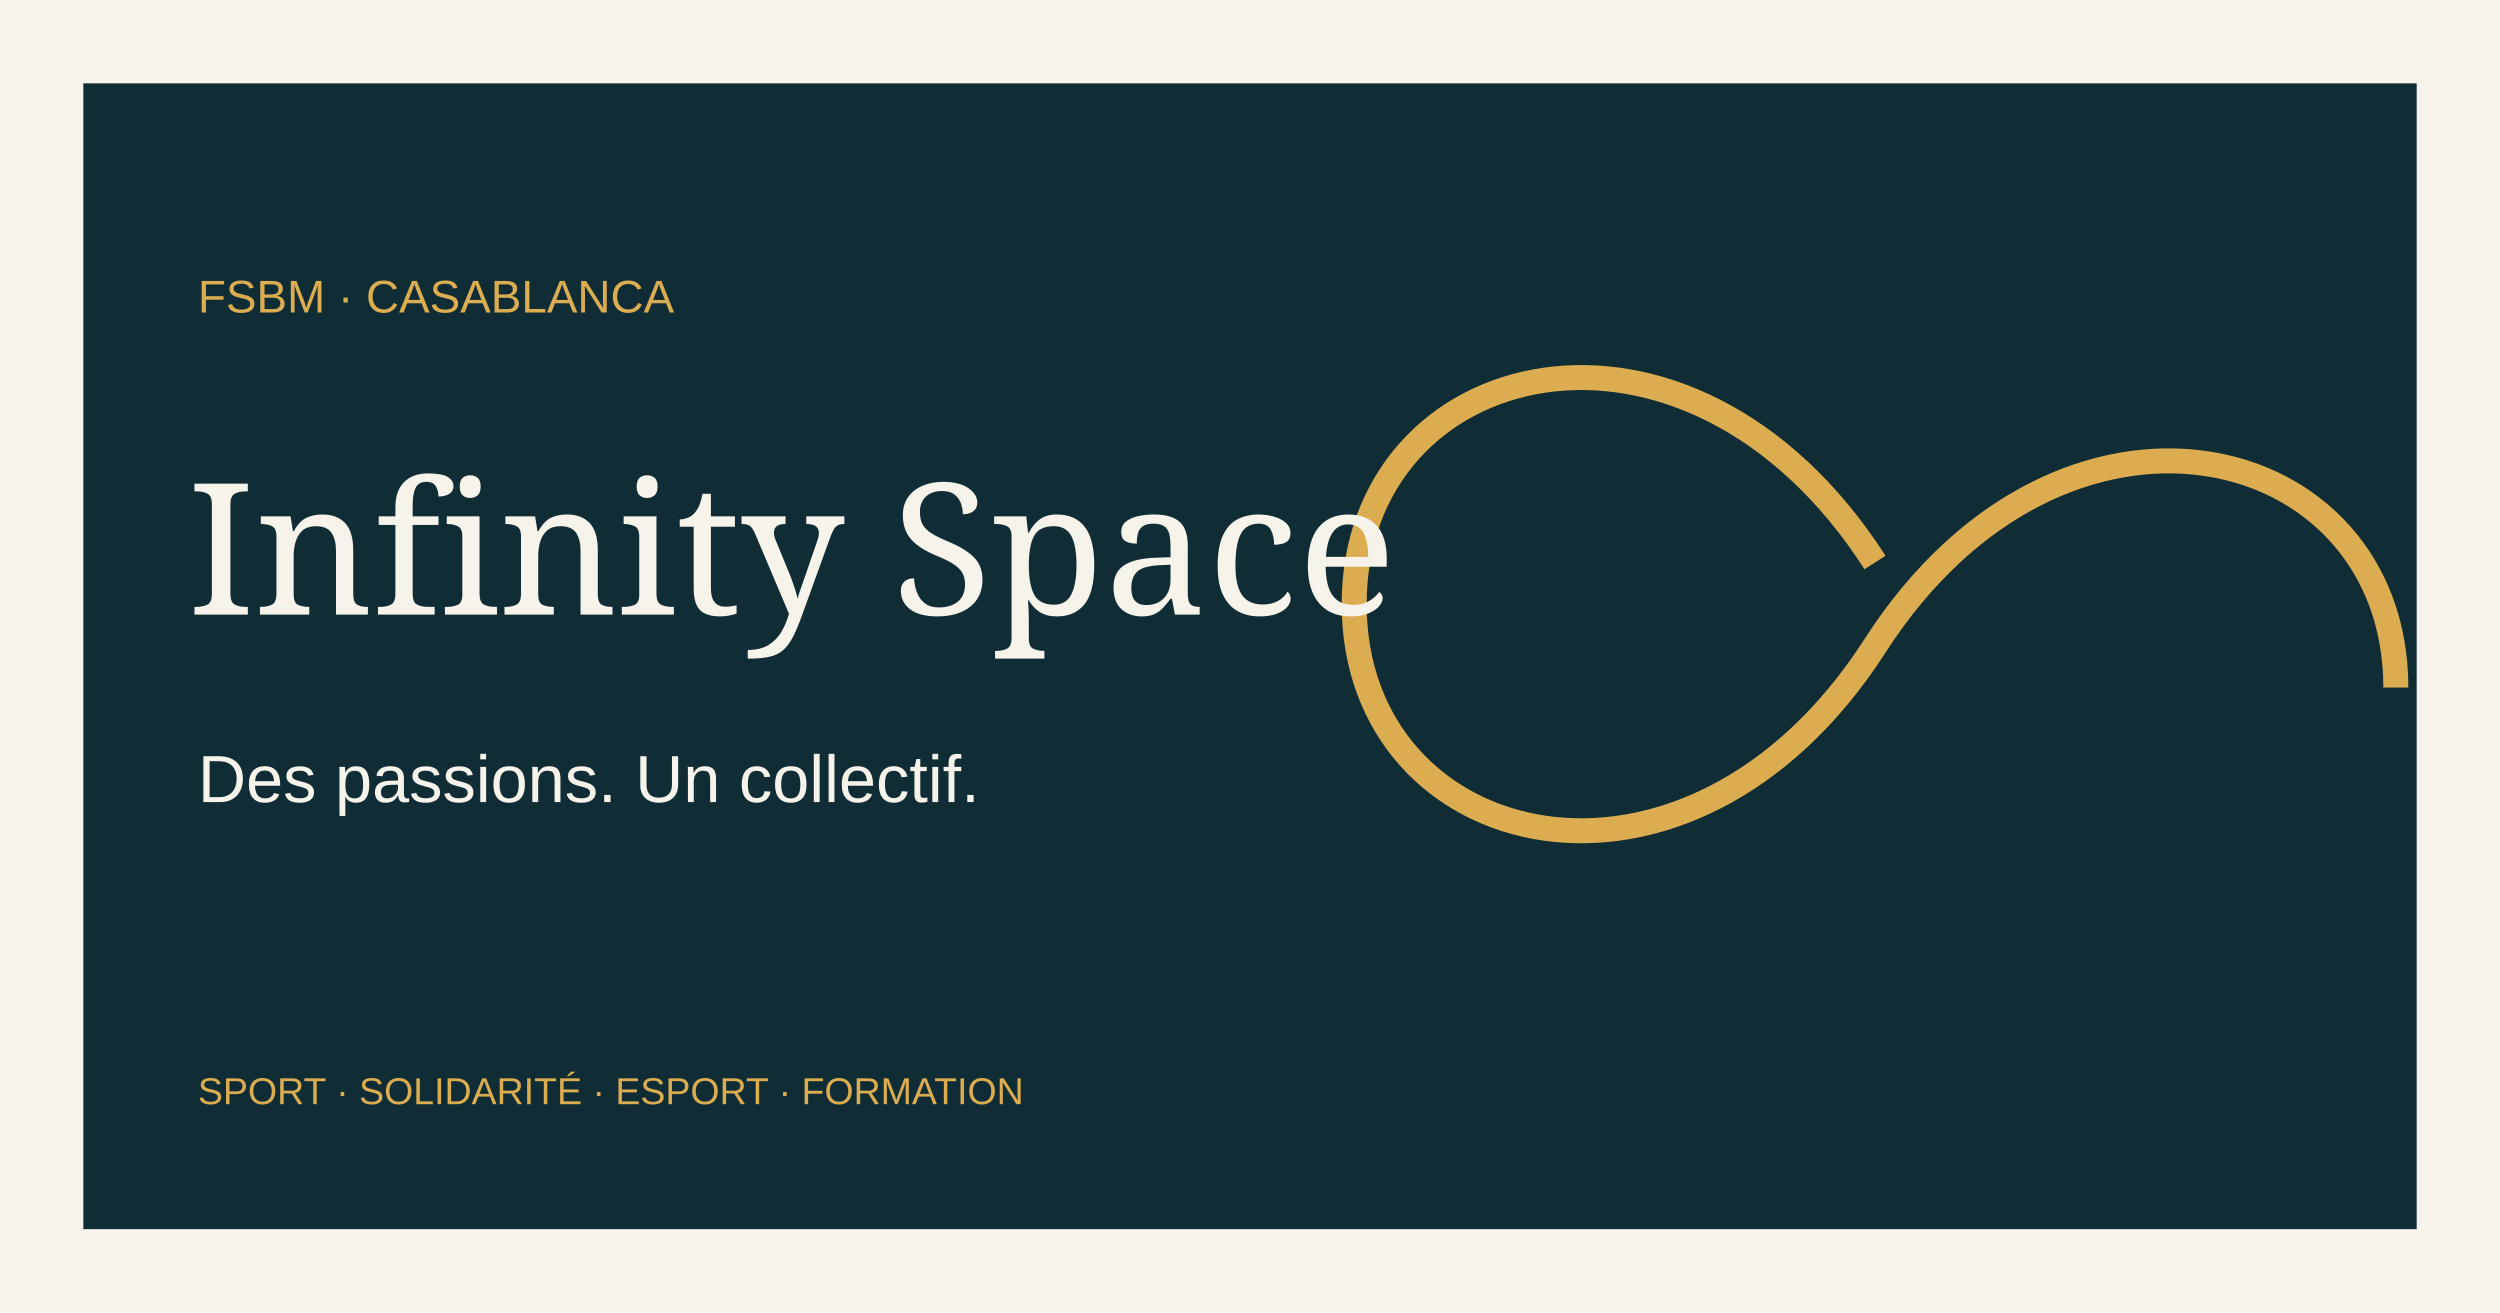
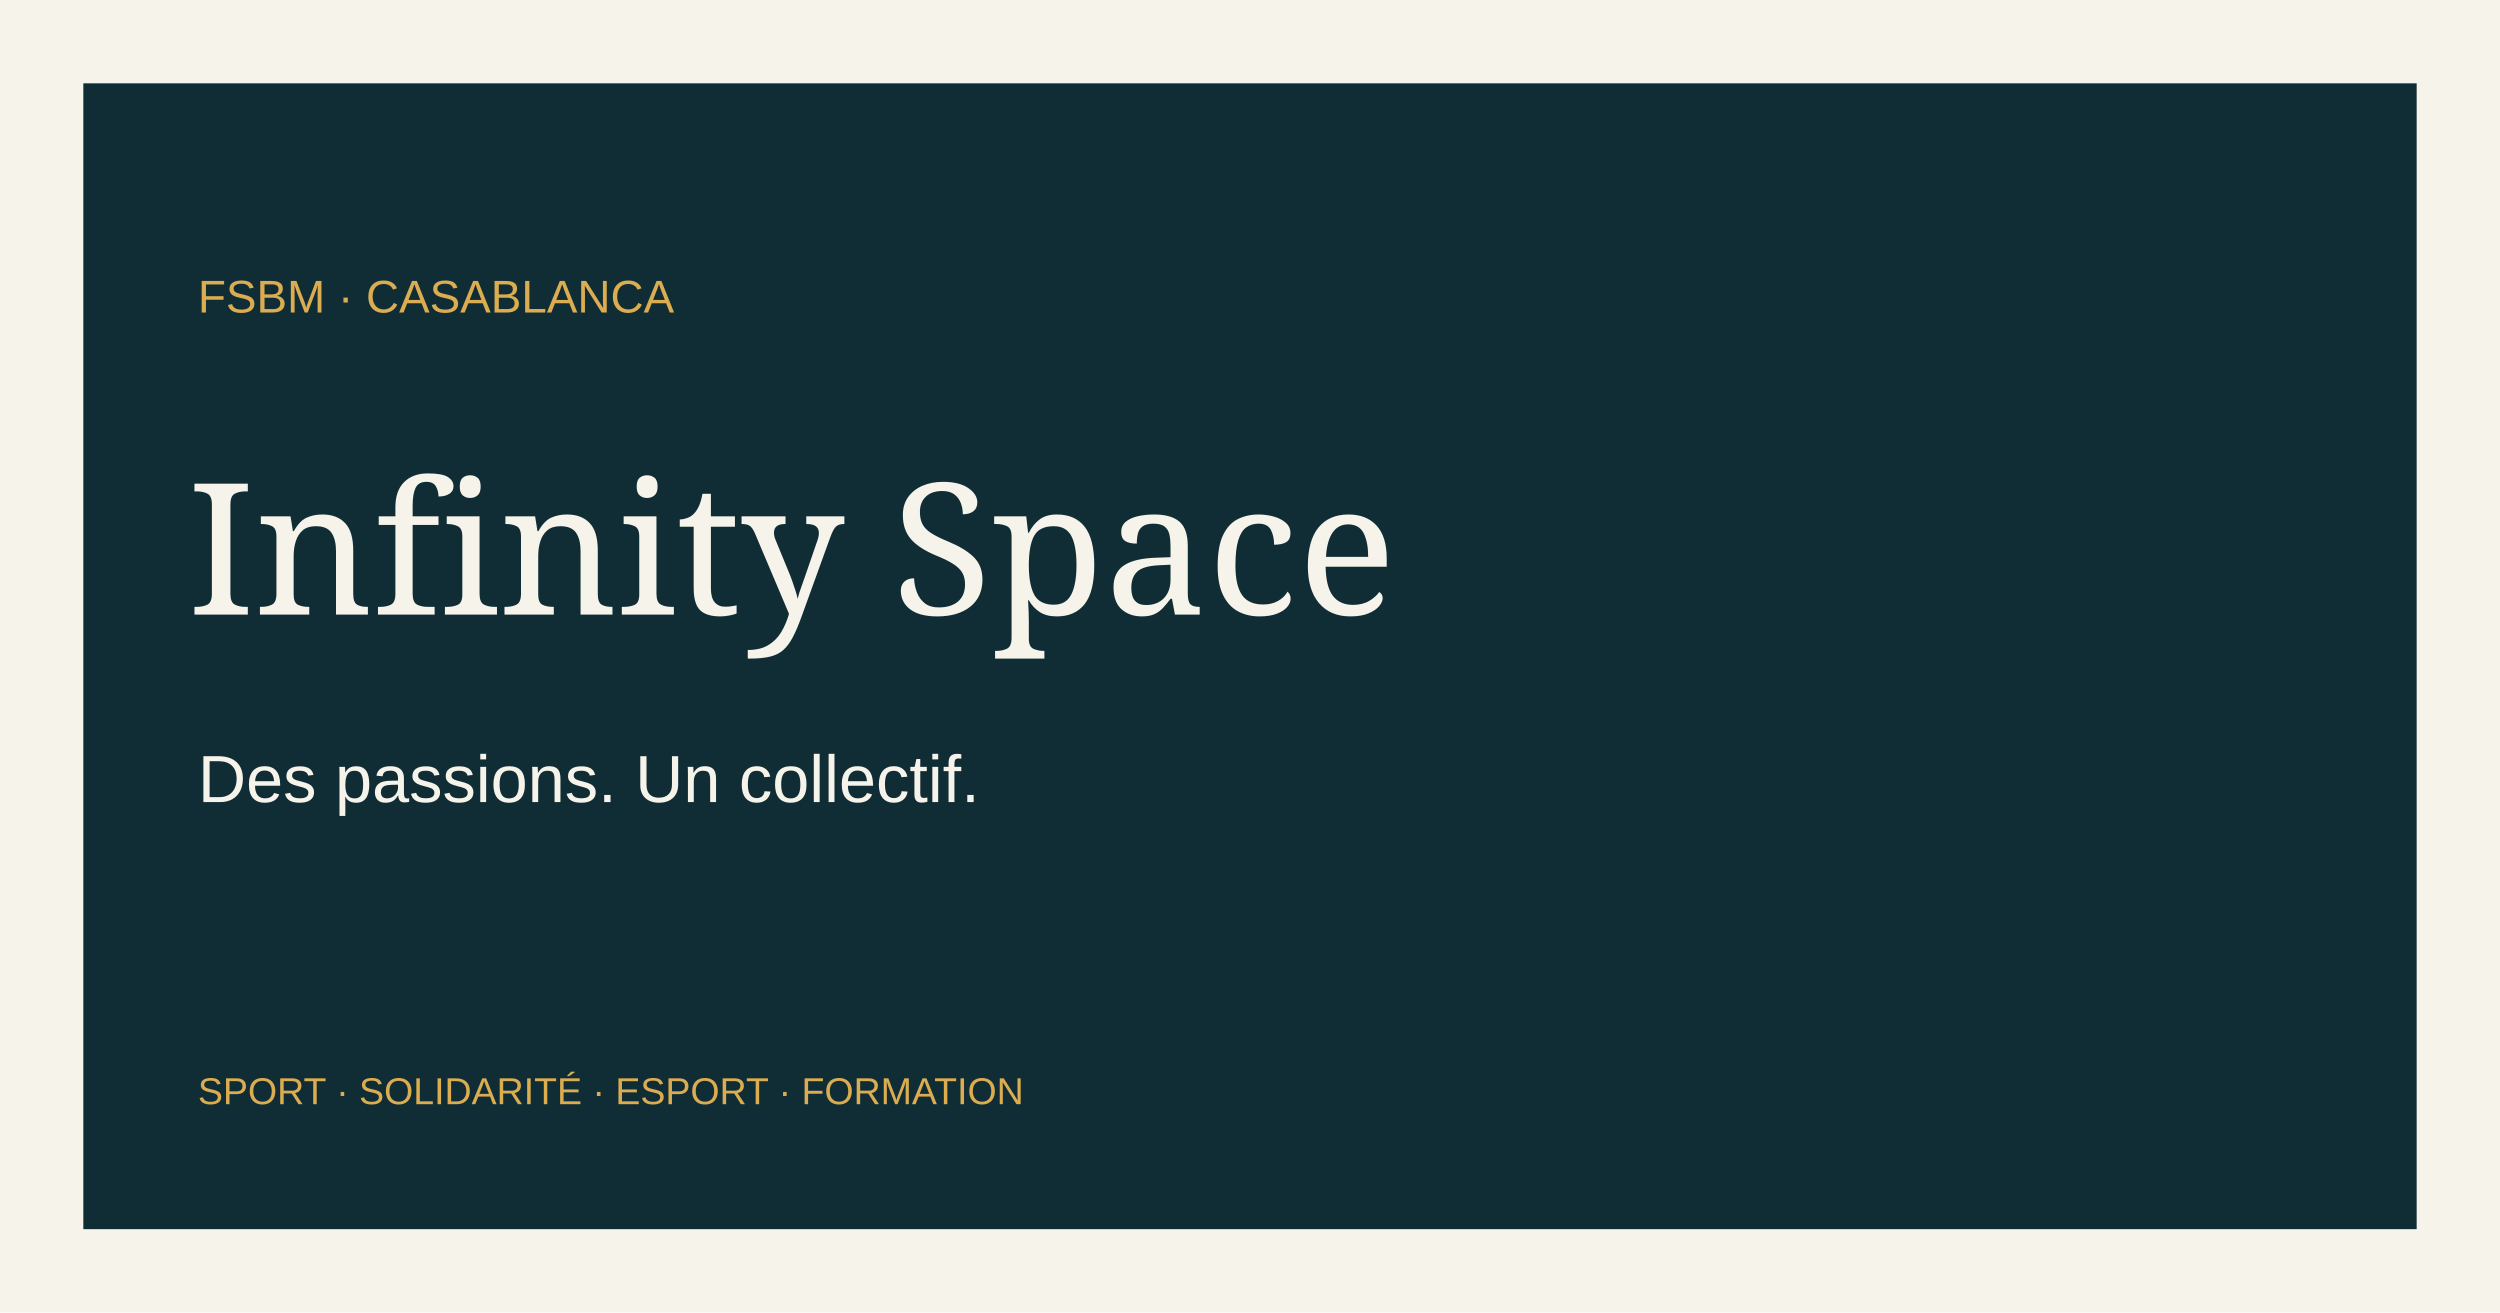
<svg xmlns="http://www.w3.org/2000/svg" width="1200" height="630" viewBox="0 0 1200 630">
  <rect width="1200" height="630" fill="#f6f3ea" />
  <rect x="40" y="40" width="1120" height="550" fill="#102d36" />
-   <path d="M900 270c-90-140-250-100-250 20s160 160 250 20 250-100 250 20" fill="none" stroke="#dbac50" stroke-width="12" />
  <text x="95" y="150" font-family="Arial,sans-serif" font-size="22" fill="#dbac50">FSBM · CASABLANCA</text>
  <text x="90" y="295" font-family="Georgia,serif" font-size="88" fill="#f6f3ea">Infinity Space</text>
  <text x="95" y="385" font-family="Arial,sans-serif" font-size="32" fill="#f6f3ea">Des passions. Un collectif.</text>
  <text x="95" y="530" font-family="Arial,sans-serif" font-size="18" fill="#dbac50">SPORT · SOLIDARITÉ · ESPORT · FORMATION</text>
</svg>
